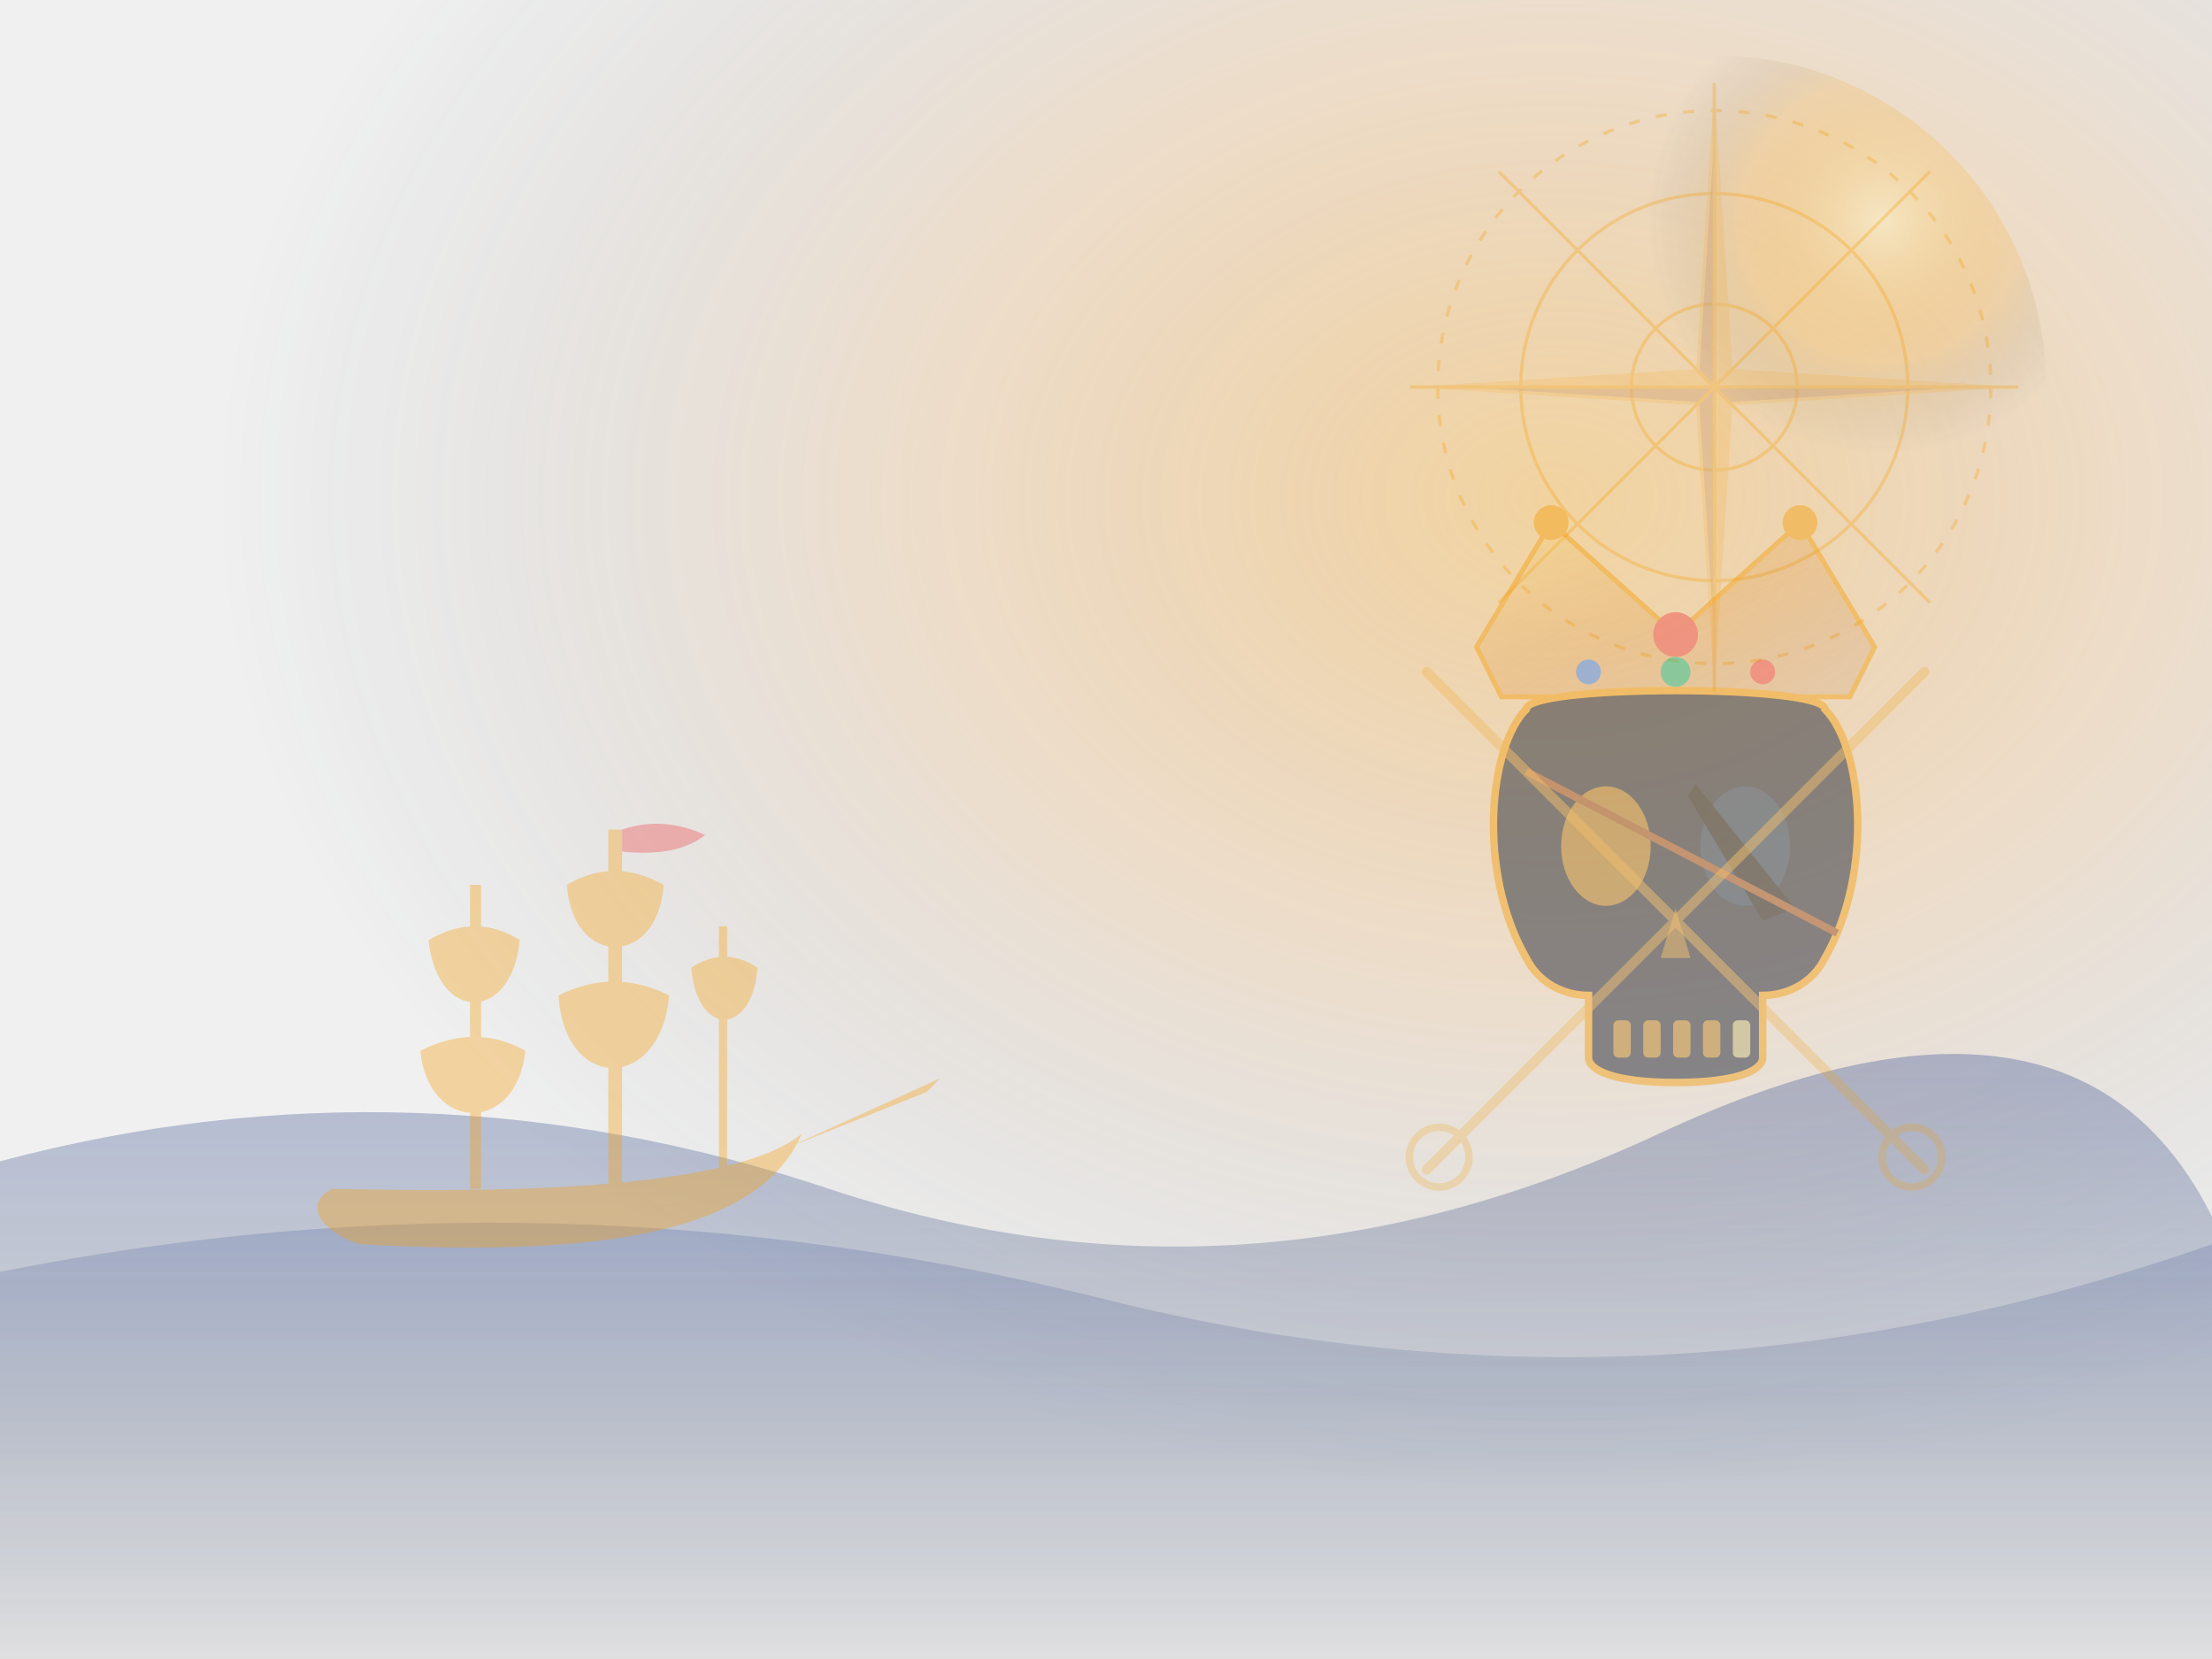
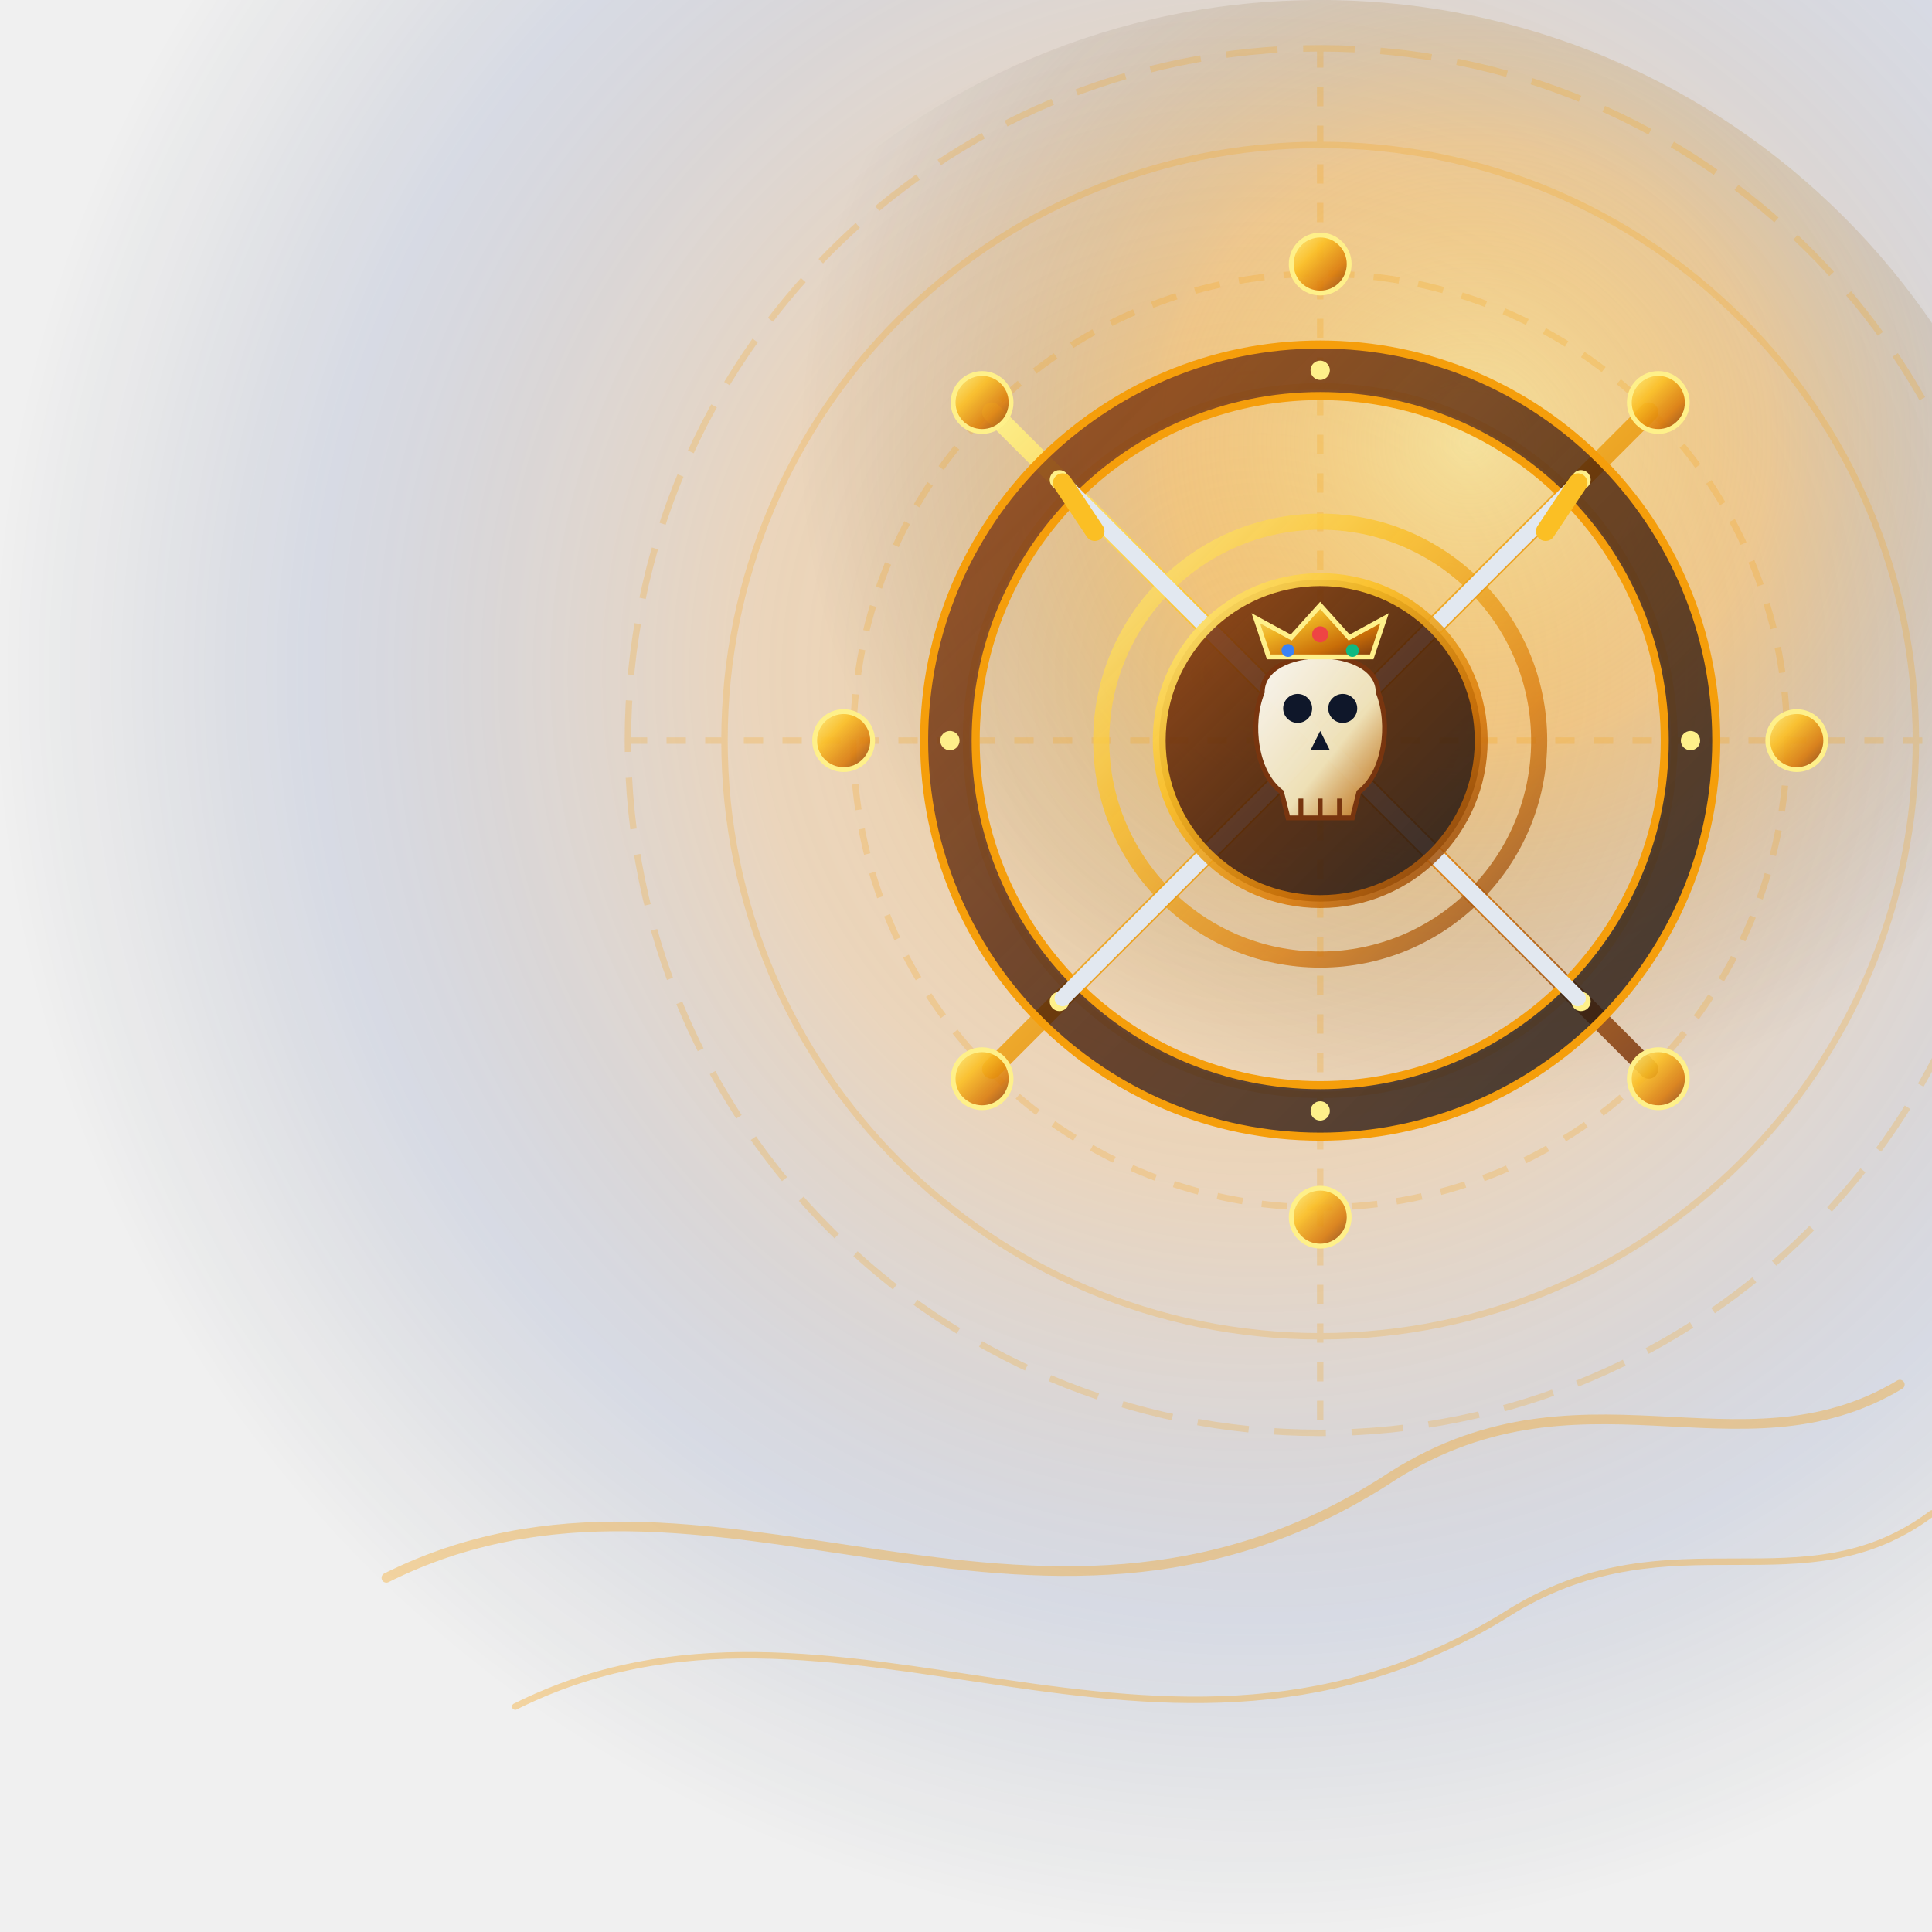
- <svg xmlns="http://www.w3.org/2000/svg" viewBox="0 0 800 600" width="100%" height="100%" preserveAspectRatio="xMidYMid meet">
+ <svg xmlns="http://www.w3.org/2000/svg" viewBox="0 0 600 600" width="100%" height="100%" preserveAspectRatio="xMidYMid meet">
  <defs>
-     <radialGradient id="skGlow" cx="70%" cy="30%" r="60%">
-       <stop offset="0%" stop-color="#f59e0b" stop-opacity="0.35" />
-       <stop offset="50%" stop-color="#d97706" stop-opacity="0.15" />
-       <stop offset="100%" stop-color="#0f2a4a" stop-opacity="0" />
+     <radialGradient id="skGlow" cx="65%" cy="35%" r="65%">
+       <stop offset="0%" stop-color="#f59e0b" stop-opacity="0.38" />
+       <stop offset="40%" stop-color="#d97706" stop-opacity="0.22" />
+       <stop offset="75%" stop-color="#1e3a8a" stop-opacity="0.12" />
+       <stop offset="100%" stop-color="#0b1326" stop-opacity="0" />
    </radialGradient>
-     <radialGradient id="moonGlow" cx="75%" cy="25%" r="35%">
-       <stop offset="0%" stop-color="#fef3c7" stop-opacity="0.5" />
-       <stop offset="60%" stop-color="#f59e0b" stop-opacity="0.15" />
-       <stop offset="100%" stop-color="#0a192f" stop-opacity="0" />
+     <radialGradient id="moonGlow" cx="60%" cy="30%" r="45%">
+       <stop offset="0%" stop-color="#fef08a" stop-opacity="0.5" />
+       <stop offset="45%" stop-color="#f59e0b" stop-opacity="0.25" />
+       <stop offset="100%" stop-color="#0b1326" stop-opacity="0" />
    </radialGradient>
-     <linearGradient id="goldGradient" x1="0%" y1="0%" x2="100%" y2="100%">
-       <stop offset="0%" stop-color="#fde68a" stop-opacity="0.6" />
-       <stop offset="50%" stop-color="#d97706" stop-opacity="0.4" />
-       <stop offset="100%" stop-color="#92400e" stop-opacity="0.2" />
+     <linearGradient id="goldHelm" x1="0%" y1="0%" x2="100%" y2="100%">
+       <stop offset="0%" stop-color="#fef08a" stop-opacity="0.95" />
+       <stop offset="35%" stop-color="#fbbf24" stop-opacity="0.9" />
+       <stop offset="70%" stop-color="#d97706" stop-opacity="0.85" />
+       <stop offset="100%" stop-color="#78350f" stop-opacity="0.85" />
    </linearGradient>
-     <linearGradient id="waveGrad" x1="0%" y1="0%" x2="0%" y2="100%">
-       <stop offset="0%" stop-color="#1e3a8a" stop-opacity="0.3" />
-       <stop offset="100%" stop-color="#0a192f" stop-opacity="0.05" />
+     <linearGradient id="galleonWood" x1="0%" y1="0%" x2="100%" y2="100%">
+       <stop offset="0%" stop-color="#92400e" stop-opacity="0.9" />
+       <stop offset="50%" stop-color="#451a03" stop-opacity="0.85" />
+       <stop offset="100%" stop-color="#1c1917" stop-opacity="0.9" />
    </linearGradient>
-     <filter id="skBlur" x="-20%" y="-20%" width="140%" height="140%">
-       <feGaussianBlur stdDeviation="3" />
-     </filter>
+     <linearGradient id="skullBone" x1="0%" y1="0%" x2="100%" y2="100%">
+       <stop offset="0%" stop-color="#ffffff" stop-opacity="0.95" />
+       <stop offset="60%" stop-color="#fef3c7" stop-opacity="0.9" />
+       <stop offset="100%" stop-color="#d97706" stop-opacity="0.75" />
+     </linearGradient>
  </defs>
-   <rect width="800" height="600" fill="url(#skGlow)" />
-   <circle cx="620" cy="140" r="120" fill="url(#moonGlow)" />
-   <g opacity="0.3" stroke="#f59e0b" stroke-width="1.2" fill="none">
-     <circle cx="620" cy="140" r="100" stroke-dasharray="4,6" />
-     <circle cx="620" cy="140" r="70" />
-     <circle cx="620" cy="140" r="30" />
-     <path d="M 620,30 L 620,250 M 510,140 L 730,140 M 542,62 L 698,218 M 542,218 L 698,62" />
-     <polygon points="620,40 626,134 620,140" fill="#f59e0b" opacity="0.5" />
-     <polygon points="620,40 614,134 620,140" fill="#92400e" opacity="0.5" />
-     <polygon points="620,240 626,146 620,140" fill="#f59e0b" opacity="0.5" />
-     <polygon points="620,240 614,146 620,140" fill="#92400e" opacity="0.5" />
-     <polygon points="720,140 626,134 620,140" fill="#f59e0b" opacity="0.5" />
-     <polygon points="720,140 626,146 620,140" fill="#92400e" opacity="0.5" />
-     <polygon points="520,140 614,134 620,140" fill="#f59e0b" opacity="0.5" />
-     <polygon points="520,140 614,146 620,140" fill="#92400e" opacity="0.5" />
+   <rect width="600" height="600" fill="url(#skGlow)" />
+   <circle cx="410" cy="230" r="230" fill="url(#moonGlow)" />
+   <g opacity="0.22" stroke="#f59e0b" stroke-width="2" fill="none">
+     <circle cx="410" cy="230" r="215" stroke-dasharray="16,8" />
+     <circle cx="410" cy="230" r="185" />
+     <circle cx="410" cy="230" r="145" stroke-dasharray="8,6" />
+     <circle cx="410" cy="230" r="110" />
+     <line x1="410" y1="15" x2="410" y2="445" stroke-dasharray="6,6" />
+     <line x1="195" y1="230" x2="625" y2="230" stroke-dasharray="6,6" />
  </g>
-   <path d="M 0,420 Q 150,380 300,430 T 600,410 T 800,440 L 800,600 L 0,600 Z" fill="url(#waveGrad)" />
-   <path d="M 0,460 Q 200,420 400,470 T 800,450 L 800,600 L 0,600 Z" fill="url(#waveGrad)" opacity="0.6" />
-   <g opacity="0.35" fill="#f59e0b">
-     <path d="M 120,430 C 140,430 260,435 290,410 C 275,445 220,455 130,450 C 115,445 110,435 120,430 Z" />
-     <rect x="170" y="320" width="4" height="110" />
-     <rect x="220" y="300" width="5" height="130" />
-     <rect x="260" y="335" width="3" height="95" />
-     <path d="M 285,415 L 340,390 L 335,395 Z" />
-     <path d="M 155,340 Q 172,330 188,340 C 185,370 158,370 155,340 Z" />
-     <path d="M 152,380 Q 172,370 190,380 C 187,410 155,410 152,380 Z" />
-     <path d="M 205,320 Q 222,310 240,320 C 238,350 207,350 205,320 Z" />
-     <path d="M 202,360 Q 222,350 242,360 C 239,395 204,395 202,360 Z" />
-     <path d="M 250,350 Q 262,342 274,350 C 272,375 252,375 250,350 Z" />
-     <path d="M 225,300 Q 240,295 255,302 Q 245,310 225,308 Z" fill="#ef4444" />
+   <g transform="translate(410, 230)">
+     <g stroke="url(#goldHelm)" stroke-width="6" stroke-linecap="round">
+       <line x1="0" y1="-145" x2="0" y2="145" />
+       <line x1="-145" y1="0" x2="145" y2="0" />
+       <line x1="-102" y1="-102" x2="102" y2="102" />
+       <line x1="-102" y1="102" x2="102" y2="-102" />
+     </g>
+     <g fill="url(#goldHelm)" stroke="#fef08a" stroke-width="1.5">
+       <circle cx="0" cy="-148" r="9" />
+       <circle cx="0" cy="148" r="9" />
+       <circle cx="-148" cy="0" r="9" />
+       <circle cx="148" cy="0" r="9" />
+       <circle cx="-105" cy="-105" r="9" />
+       <circle cx="105" cy="105" r="9" />
+       <circle cx="-105" cy="105" r="9" />
+       <circle cx="105" cy="-105" r="9" />
+     </g>
+     <circle cx="0" cy="0" r="115" fill="none" stroke="url(#galleonWood)" stroke-width="16" opacity="0.9" />
+     <circle cx="0" cy="0" r="123" fill="none" stroke="#f59e0b" stroke-width="2.5" />
+     <circle cx="0" cy="0" r="107" fill="none" stroke="#f59e0b" stroke-width="2.5" />
+     <g fill="#fef08a">
+       <circle cx="0" cy="-115" r="3" />
+       <circle cx="0" cy="115" r="3" />
+       <circle cx="-115" cy="0" r="3" />
+       <circle cx="115" cy="0" r="3" />
+       <circle cx="-81" cy="-81" r="3" />
+       <circle cx="81" cy="81" r="3" />
+       <circle cx="-81" cy="81" r="3" />
+       <circle cx="81" cy="-81" r="3" />
+     </g>
+     <circle cx="0" cy="0" r="68" fill="none" stroke="url(#goldHelm)" stroke-width="5" opacity="0.85" />
+     <g stroke="#ffffff" stroke-width="2.5" stroke-linecap="round">
+       <path d="M -80,-80 Q -30,-30 80,80" fill="none" stroke="#e2e8f0" stroke-width="5" />
+       <path d="M -80,-80 L -70,-65" fill="none" stroke="#fbbf24" stroke-width="6" />
+       <path d="M 80,-80 Q 30,-30 -80,80" fill="none" stroke="#e2e8f0" stroke-width="5" />
+       <path d="M 80,-80 L 70,-65" fill="none" stroke="#fbbf24" stroke-width="6" />
+     </g>
+     <circle cx="0" cy="0" r="50" fill="url(#galleonWood)" stroke="url(#goldHelm)" stroke-width="4" />
+     <path d="M -18,-15 C -18,-30 18,-30 18,-15 C 22,-5 20,10 12,16 L 10,24 L -10,24 L -12,16 C -20,10 -22,-5 -18,-15 Z" fill="url(#skullBone)" stroke="#78350f" stroke-width="1.5" />
+     <circle cx="-7" cy="-10" r="4.5" fill="#0f172a" />
+     <circle cx="7" cy="-10" r="4.5" fill="#0f172a" />
+     <polygon points="0,-3 -3,3 3,3" fill="#0f172a" />
+     <line x1="-6" y1="18" x2="-6" y2="24" stroke="#78350f" stroke-width="1.5" />
+     <line x1="0" y1="18" x2="0" y2="24" stroke="#78350f" stroke-width="1.5" />
+     <line x1="6" y1="18" x2="6" y2="24" stroke="#78350f" stroke-width="1.5" />
+     <path d="M -16,-26 L -20,-38 L -9,-32 L 0,-42 L 9,-32 L 20,-38 L 16,-26 Z" fill="url(#goldHelm)" stroke="#fef08a" stroke-width="1.5" />
+     <circle cx="0" cy="-33" r="2.5" fill="#ef4444" />
+     <circle cx="-10" cy="-28" r="2" fill="#3b82f6" />
+     <circle cx="10" cy="-28" r="2" fill="#10b981" />
  </g>
-   <g transform="translate(480, 180) scale(0.9)" opacity="0.45">
-     <path d="M 60,60 L 90,10 L 140,55 L 190,10 L 220,60 L 210,80 L 70,80 Z" fill="url(#goldGradient)" stroke="#f59e0b" stroke-width="2" />
-     <circle cx="90" cy="10" r="7" fill="#f59e0b" />
-     <circle cx="140" cy="55" r="9" fill="#ef4444" />
-     <circle cx="190" cy="10" r="7" fill="#f59e0b" />
-     <circle cx="105" cy="70" r="5" fill="#3b82f6" />
-     <circle cx="140" cy="70" r="6" fill="#10b981" />
-     <circle cx="175" cy="70" r="5" fill="#ef4444" />
-     <path d="M 80,85 C 80,75 200,75 200,85 C 215,100 220,150 200,185 C 195,195 185,200 175,200 L 175,225 C 175,230 165,235 140,235 C 115,235 105,230 105,225 L 105,200 C 95,200 85,195 80,185 C 60,150 65,100 80,85 Z" fill="#0b1326" stroke="#f59e0b" stroke-width="3" />
-     <ellipse cx="112" cy="140" rx="18" ry="24" fill="#f59e0b" opacity="0.65" />
-     <ellipse cx="168" cy="140" rx="18" ry="24" fill="#0f2a4a" />
-     <path d="M 148,115 L 188,165 L 175,170 L 145,120 Z" fill="#000000" opacity="0.9" />
-     <path d="M 80,110 L 205,175" stroke="#92400e" stroke-width="3" />
-     <path d="M 140,165 L 134,185 L 146,185 Z" fill="#f59e0b" opacity="0.5" />
-     <g fill="#f59e0b" opacity="0.7">
-       <rect x="115" y="210" width="7" height="15" rx="2" />
-       <rect x="127" y="210" width="7" height="15" rx="2" />
-       <rect x="139" y="210" width="7" height="15" rx="2" />
-       <rect x="151" y="210" width="7" height="15" rx="2" />
-       <rect x="163" y="210" width="7" height="15" rx="2" fill="#fef08a" />
-     </g>
-     <g stroke="#f59e0b" stroke-width="4" stroke-linecap="round" opacity="0.5">
-       <line x1="40" y1="270" x2="240" y2="70" />
-       <line x1="240" y1="270" x2="40" y2="70" />
-       <circle cx="45" cy="265" r="12" fill="none" stroke-width="3" />
-       <circle cx="235" cy="265" r="12" fill="none" stroke-width="3" />
-     </g>
+   <g opacity="0.35" stroke="#f59e0b" stroke-linecap="round" fill="none">
+     <path d="M 120,490 C 220,440 320,530 430,460 C 490,420 540,460 590,430" stroke-width="3" />
+     <path d="M 160,530 C 260,480 360,570 470,500 C 520,470 560,500 600,470" stroke-width="2" />
  </g>
</svg>
